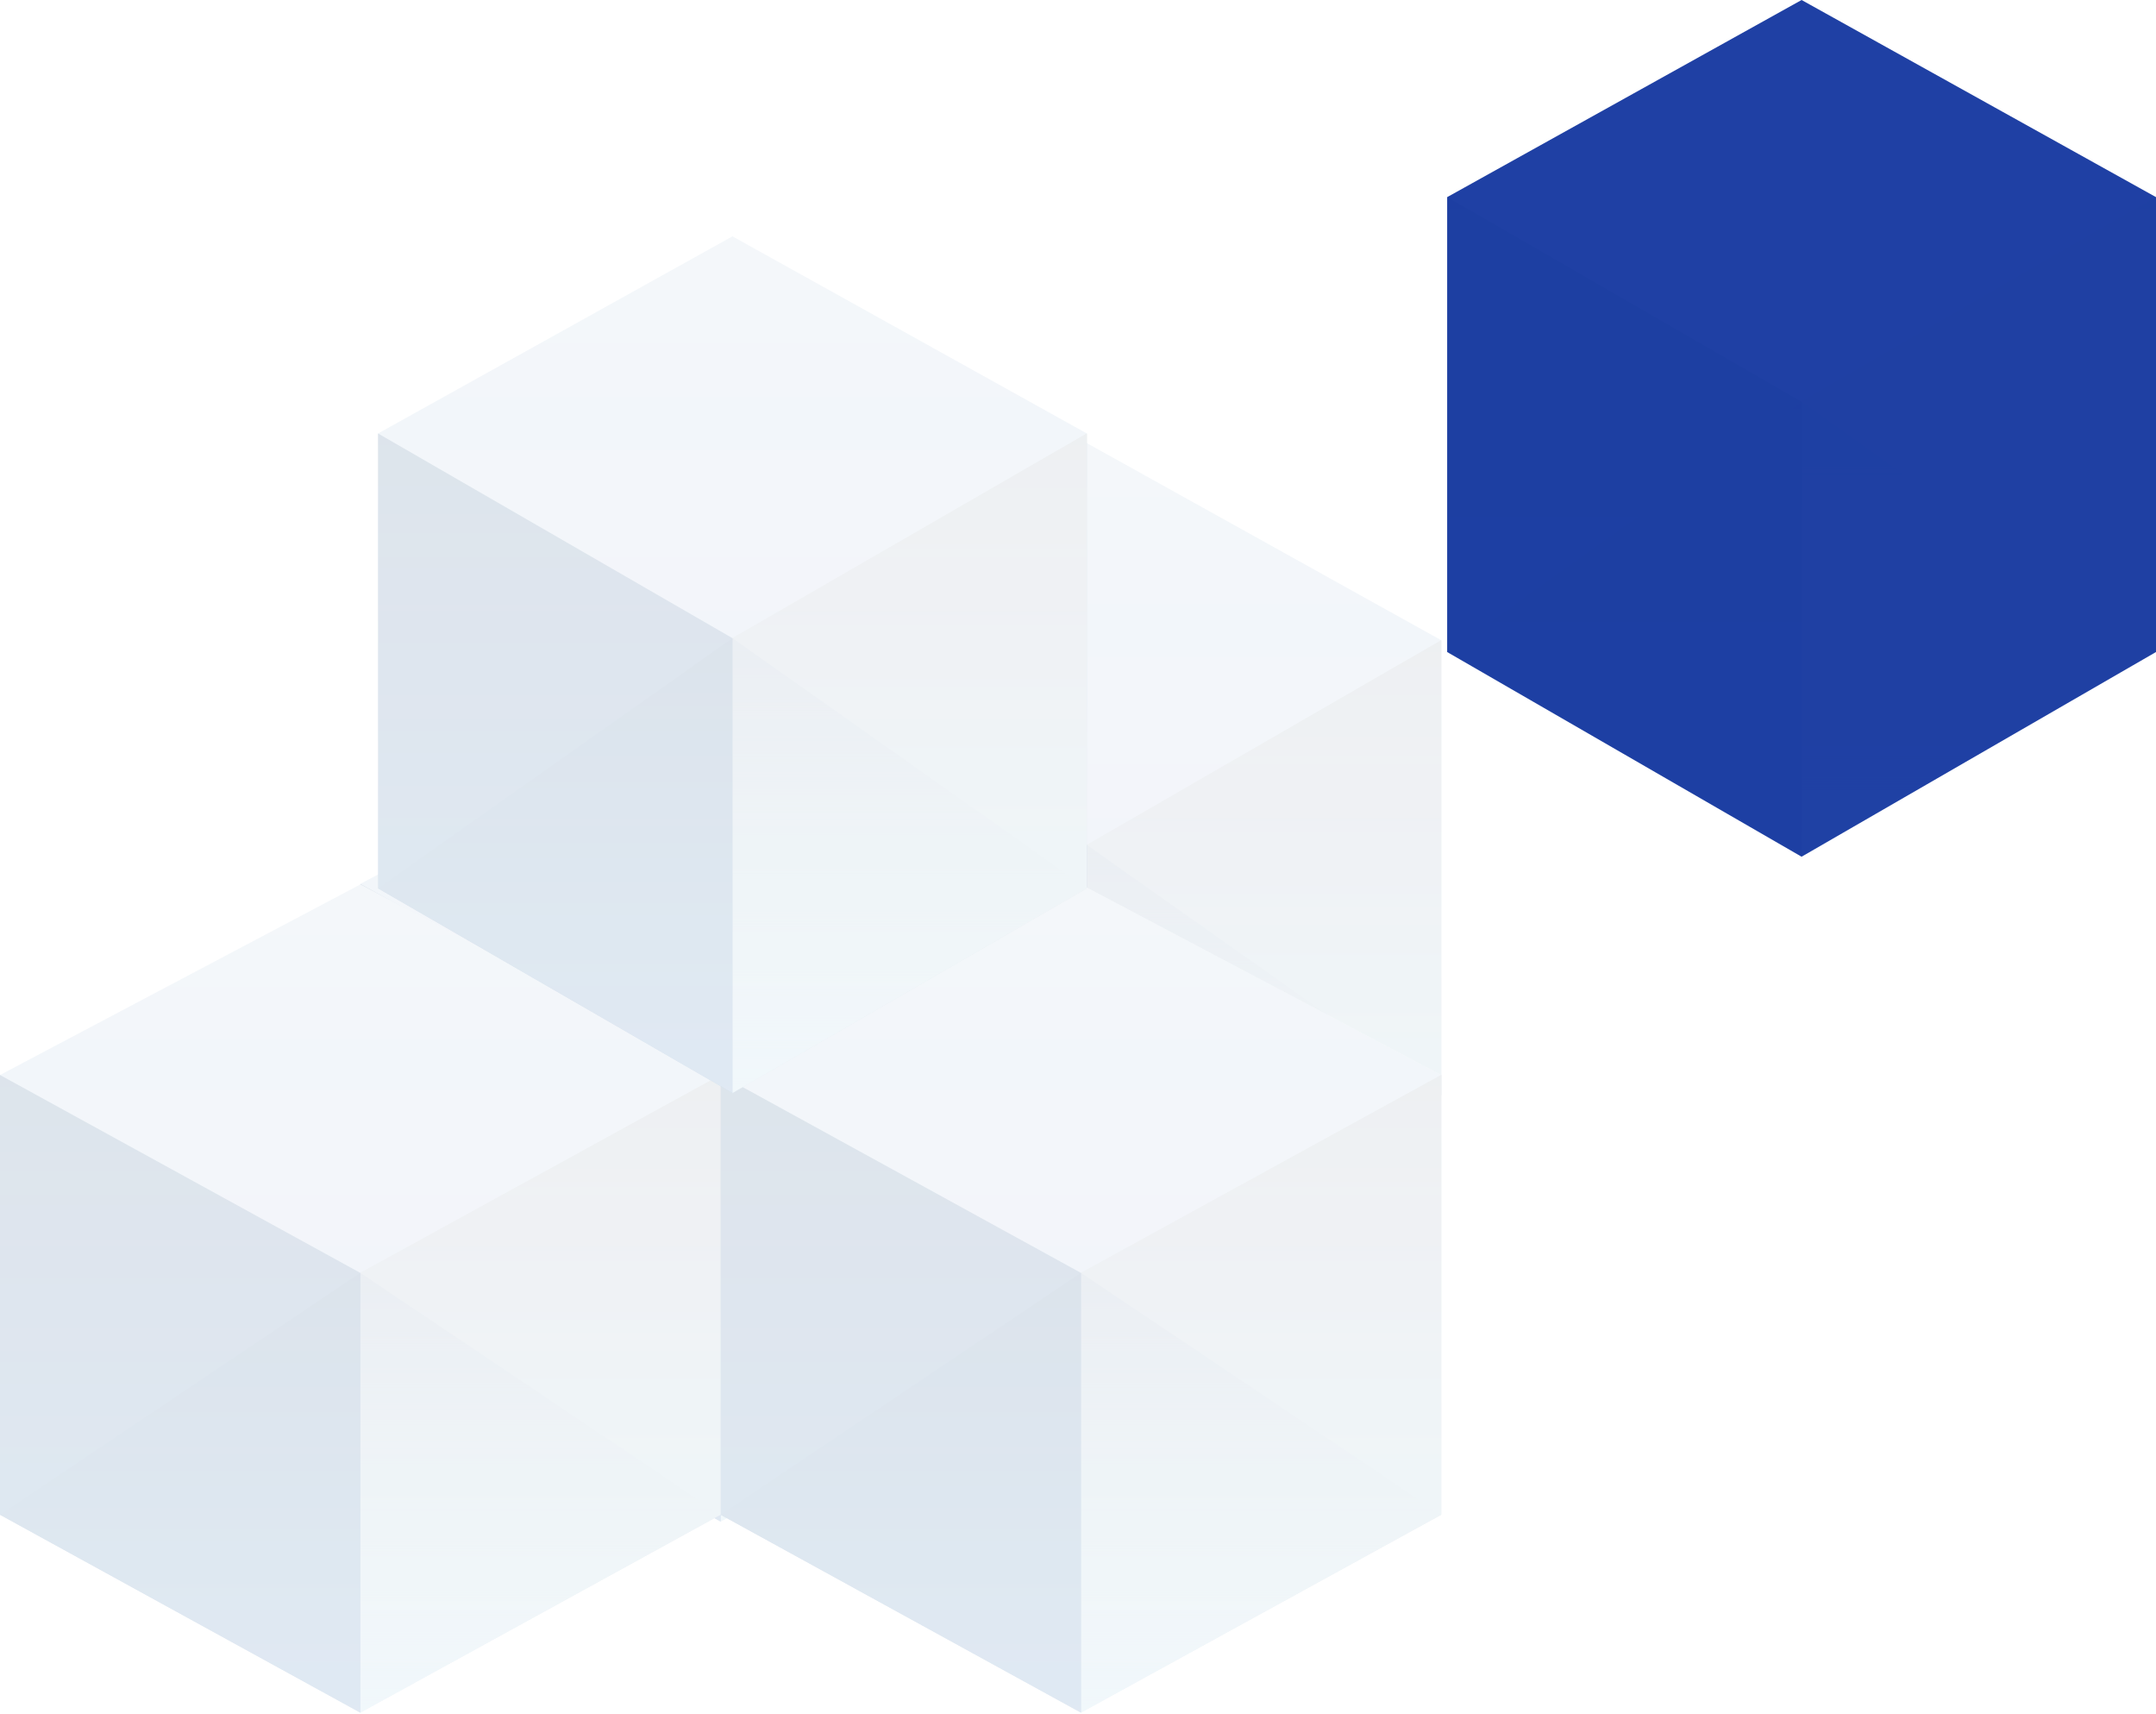
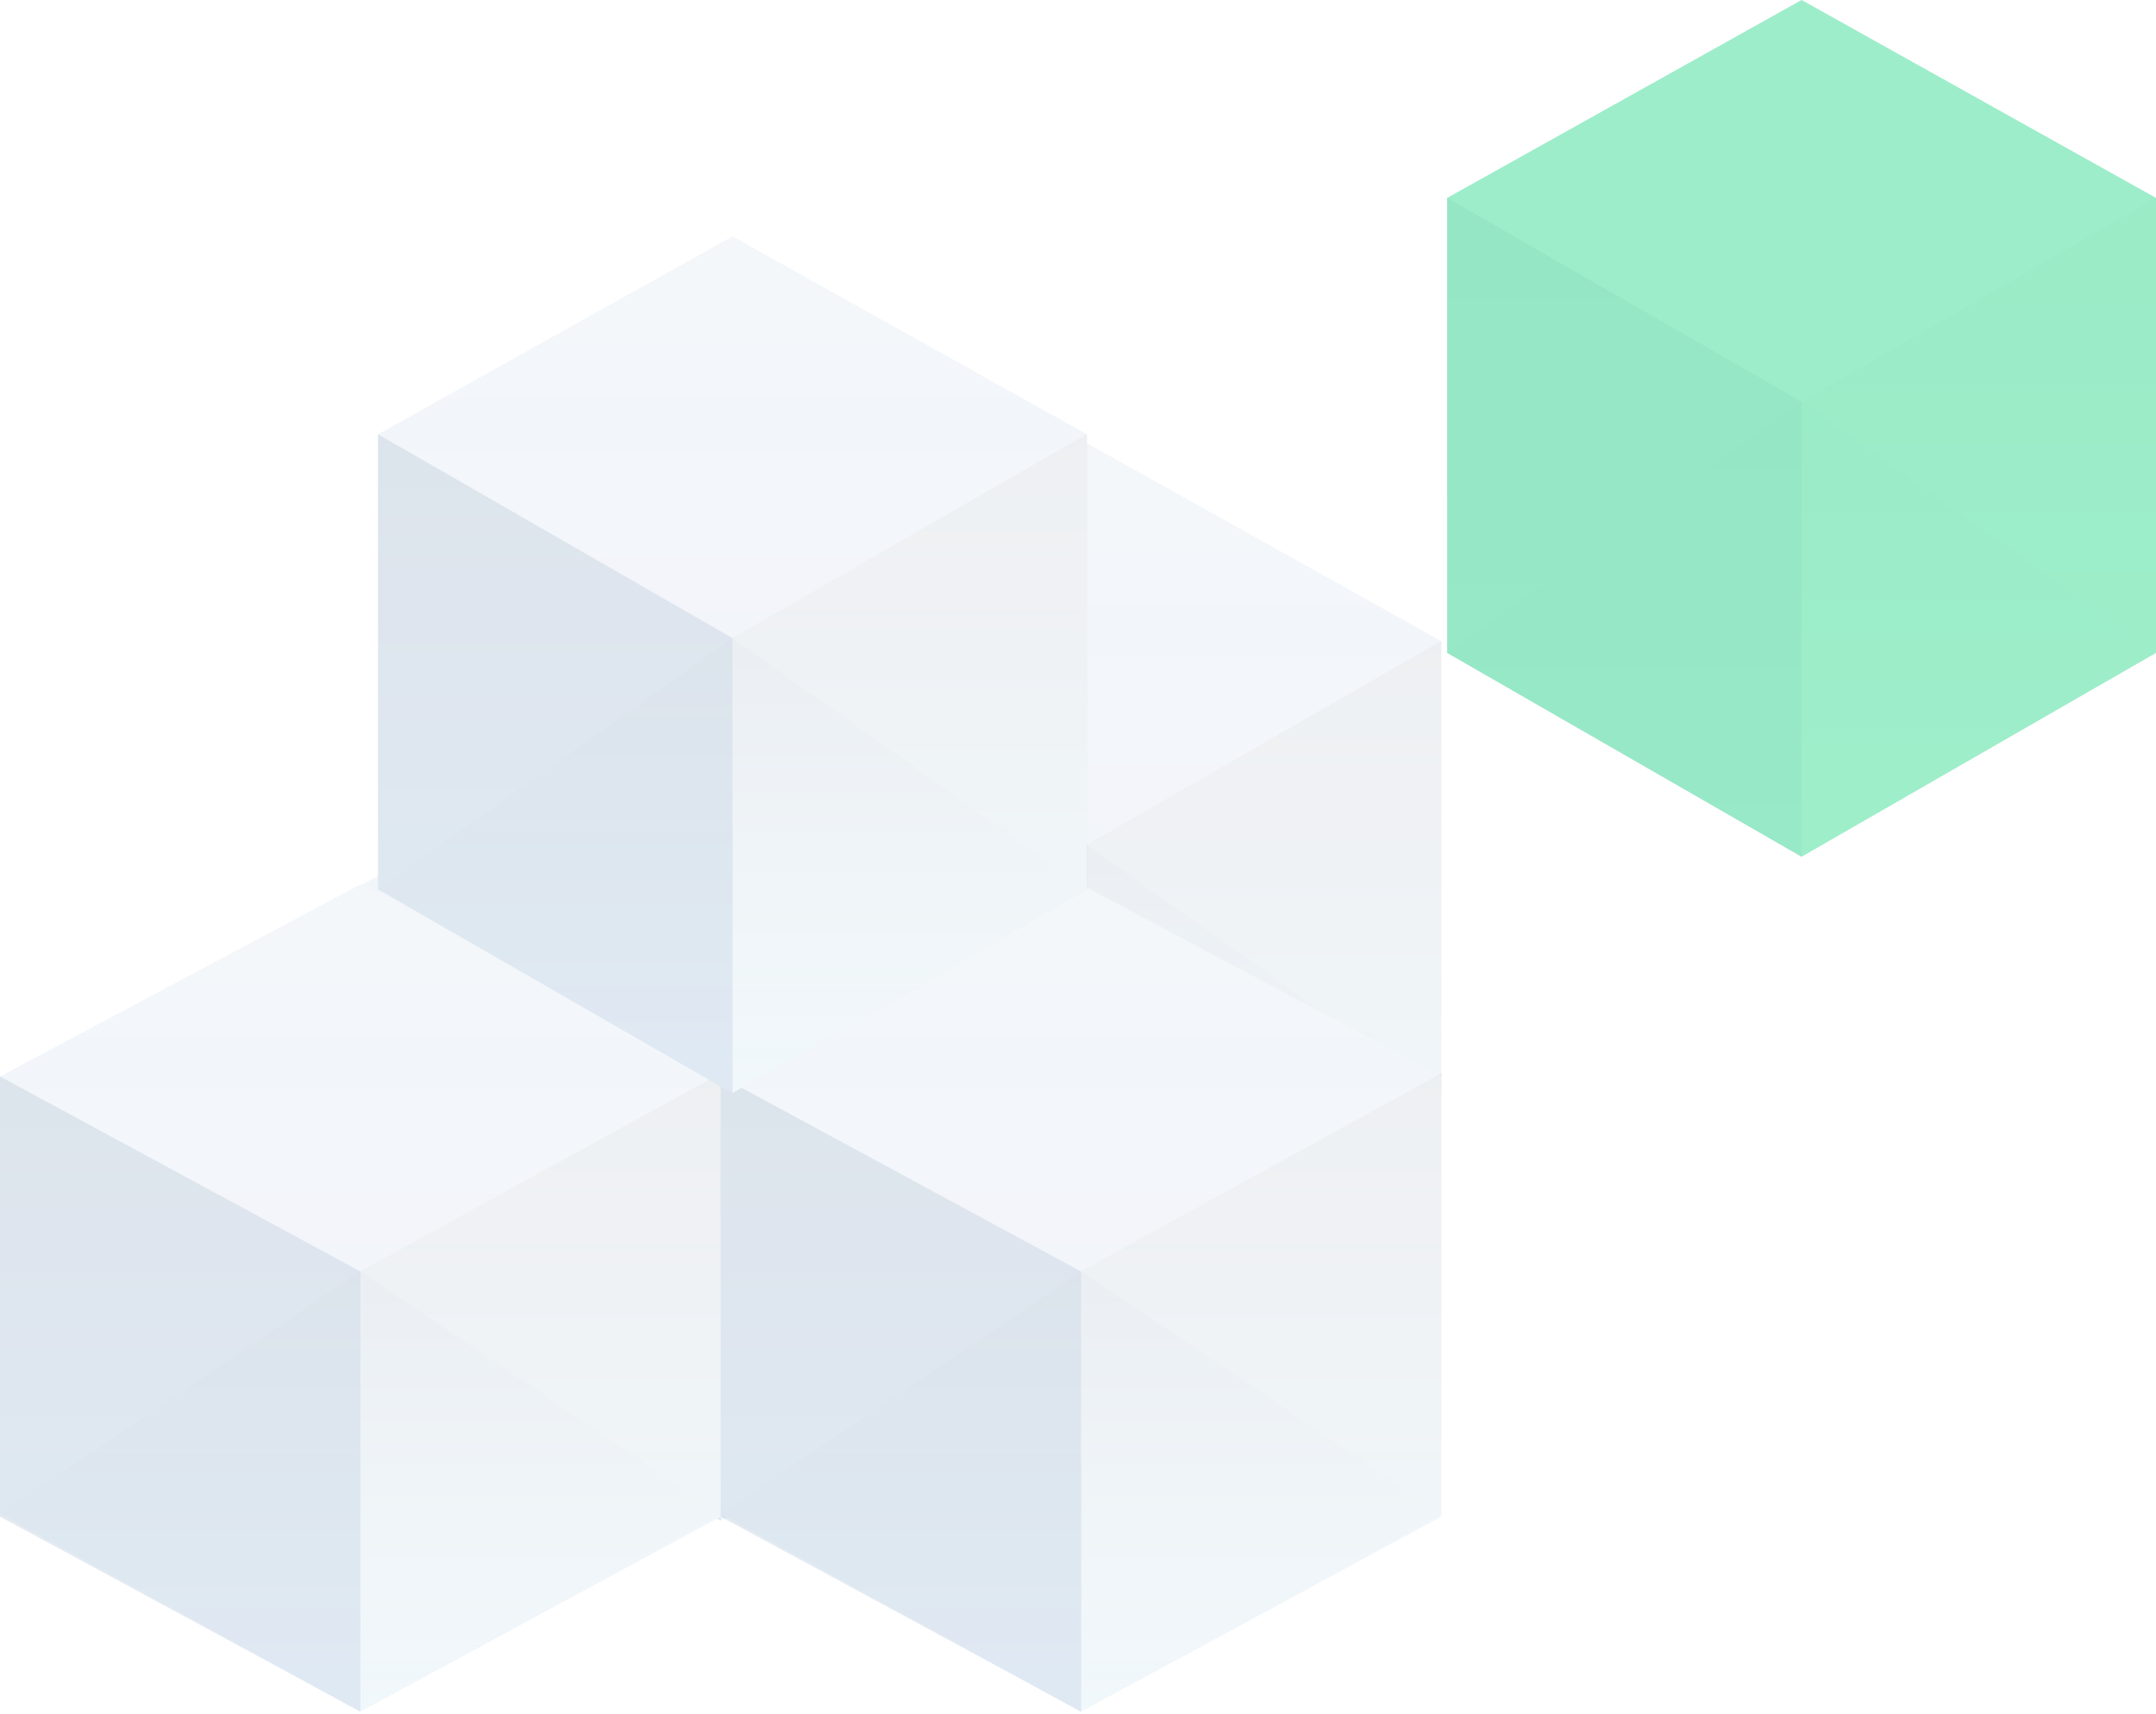
- <svg xmlns="http://www.w3.org/2000/svg" height="58" viewBox="0 0 73 58" width="73">
-   <linearGradient id="a" x1="50%" x2="50%" y1="0%" y2="100%">
+ <svg xmlns="http://www.w3.org/2000/svg" xmlns:xlink="http://www.w3.org/1999/xlink" enable-background="new 0 0 73 58" viewBox="0 0 73 58">
+   <linearGradient id="a">
    <stop offset="0" stop-color="#fff" />
    <stop offset="1" stop-color="#f7fbff" />
  </linearGradient>
-   <linearGradient id="b" x1="50%" x2="50%" y1="0%" y2="100%">
+   <linearGradient id="b" gradientTransform="matrix(24 0 0 -29 6598.2 12219.805)" gradientUnits="userSpaceOnUse" x1="-274.425" x2="-274.425" xlink:href="#a" y1="421.373" y2="420.373" />
+   <linearGradient id="c">
    <stop offset="0" stop-color="#d0deea" />
    <stop offset="1" stop-color="#dae1e8" />
  </linearGradient>
-   <linearGradient id="c" x1="50%" x2="50%" y1="0%" y2="100%">
+   <linearGradient id="d" gradientTransform="matrix(24 0 0 -29 6598.2 12219.805)" gradientUnits="userSpaceOnUse" x1="-274.425" x2="-274.425" xlink:href="#c" y1="421.373" y2="420.373" />
+   <linearGradient id="e">
    <stop offset="0" stop-color="#bdc2c8" />
    <stop offset="1" stop-color="#dcedef" />
  </linearGradient>
-   <linearGradient id="d" x1="50%" x2="50%" y1="0%" y2="100%">
+   <linearGradient id="f" gradientTransform="matrix(12 0 0 -22.3274 3180.6 9324.647)" gradientUnits="userSpaceOnUse" x1="-263.55" x2="-263.55" xlink:href="#e" y1="417.333" y2="416.333" />
+   <linearGradient id="g">
    <stop offset="0" stop-color="#adbbca" stop-opacity=".703" />
    <stop offset="1" stop-color="#e4e8e9" stop-opacity="0" />
  </linearGradient>
-   <linearGradient id="e" x1="50%" x2="50%" y1="0%" y2="100%">
+   <linearGradient id="h" gradientTransform="matrix(12 0 0 -15.3982 3180.6 6318.136)" gradientUnits="userSpaceOnUse" x1="-263.55" x2="-263.55" xlink:href="#g" y1="409.432" y2="408.432" />
+   <linearGradient id="i">
    <stop offset="0" stop-color="#7692ae" />
    <stop offset="1" stop-color="#93b0ce" />
  </linearGradient>
-   <g fill="none" fill-rule="evenodd">
+   <linearGradient id="j" gradientTransform="matrix(-12 0 0 -22.3274 -3678.6 9324.647)" gradientUnits="userSpaceOnUse" x1="-307.05" x2="-307.05" xlink:href="#i" y1="417.333" y2="416.333" />
+   <linearGradient id="k" gradientTransform="matrix(-12 0 0 -15.3982 -3678.6 6318.136)" gradientUnits="userSpaceOnUse" x1="-307.05" x2="-307.05" xlink:href="#i" y1="409.432" y2="408.432" />
+   <linearGradient id="l" gradientTransform="matrix(24.4 0 0 -28.0348 6405.08 11562.6)" gradientUnits="userSpaceOnUse" x1="-262.003" x2="-262.003" xlink:href="#a" y1="412.438" y2="411.438" />
+   <linearGradient id="m" gradientTransform="matrix(24.4 0 0 -28.0348 6405.08 11562.6)" gradientUnits="userSpaceOnUse" x1="-262.003" x2="-262.003" xlink:href="#c" y1="412.438" y2="411.438" />
+   <linearGradient id="n" gradientTransform="matrix(12.2 0 0 -21.5843 3084.24 8818.434)" gradientUnits="userSpaceOnUse" x1="-251.307" x2="-251.307" xlink:href="#e" y1="408.259" y2="407.259" />
+   <linearGradient id="o" gradientTransform="matrix(12.2 0 0 -14.8857 3084.24 5968.724)" gradientUnits="userSpaceOnUse" x1="-251.307" x2="-251.307" xlink:href="#g" y1="400.086" y2="399.086" />
+   <linearGradient id="p" gradientTransform="matrix(-12.2 0 0 -21.5843 -3581.84 8818.434)" gradientUnits="userSpaceOnUse" x1="-294.093" x2="-294.093" xlink:href="#i" y1="408.259" y2="407.259" />
+   <linearGradient id="q" gradientTransform="matrix(-12.2 0 0 -14.8857 -3581.84 5968.724)" gradientUnits="userSpaceOnUse" x1="-294.093" x2="-294.093" xlink:href="#i" y1="400.086" y2="399.086" />
+   <linearGradient id="r" gradientTransform="matrix(24.4 0 0 -28.0348 6702.76 11381.227)" gradientUnits="userSpaceOnUse" x1="-274.203" x2="-274.203" xlink:href="#a" y1="405.968" y2="404.968" />
+   <linearGradient id="s" gradientTransform="matrix(24.4 0 0 -28.0348 6702.76 11381.227)" gradientUnits="userSpaceOnUse" x1="-274.203" x2="-274.203" xlink:href="#c" y1="405.968" y2="404.968" />
+   <linearGradient id="t" gradientTransform="matrix(12.2 0 0 -21.5843 3233.08 8678.793)" gradientUnits="userSpaceOnUse" x1="-263.507" x2="-263.507" xlink:href="#e" y1="401.789" y2="400.789" />
+   <linearGradient id="u" gradientTransform="matrix(12.2 0 0 -14.8857 3233.08 5872.42)" gradientUnits="userSpaceOnUse" x1="-263.507" x2="-263.507" xlink:href="#g" y1="393.617" y2="392.617" />
+   <linearGradient id="v" gradientTransform="matrix(-12.2 0 0 -21.5843 -3730.68 8678.793)" gradientUnits="userSpaceOnUse" x1="-306.293" x2="-306.293" xlink:href="#i" y1="401.789" y2="400.789" />
+   <linearGradient id="w" gradientTransform="matrix(-12.2 0 0 -14.8857 -3730.68 5872.42)" gradientUnits="userSpaceOnUse" x1="-306.293" x2="-306.293" xlink:href="#i" y1="393.617" y2="392.617" />
+   <linearGradient id="x" gradientTransform="matrix(24.4 0 0 -28.0348 6107.4 11381.227)" gradientUnits="userSpaceOnUse" x1="-249.803" x2="-249.803" xlink:href="#a" y1="405.968" y2="404.968" />
+   <linearGradient id="y" gradientTransform="matrix(24.4 0 0 -28.0348 6107.4 11381.227)" gradientUnits="userSpaceOnUse" x1="-249.803" x2="-249.803" xlink:href="#c" y1="405.968" y2="404.968" />
+   <linearGradient id="z" gradientTransform="matrix(12.2 0 0 -21.5843 2935.4 8678.793)" gradientUnits="userSpaceOnUse" x1="-239.107" x2="-239.107" xlink:href="#e" y1="401.789" y2="400.789" />
+   <linearGradient id="A" gradientTransform="matrix(12.2 0 0 -14.8857 2935.4 5872.42)" gradientUnits="userSpaceOnUse" x1="-239.107" x2="-239.107" xlink:href="#g" y1="393.617" y2="392.617" />
+   <linearGradient id="B" gradientTransform="matrix(-12.2 0 0 -21.5843 -3433 8678.793)" gradientUnits="userSpaceOnUse" x1="-281.893" x2="-281.893" xlink:href="#i" y1="401.789" y2="400.789" />
+   <linearGradient id="C" gradientTransform="matrix(-12.2 0 0 -14.8857 -3433 5872.42)" gradientUnits="userSpaceOnUse" x1="-281.893" x2="-281.893" xlink:href="#i" y1="393.617" y2="392.617" />
+   <linearGradient id="D" gradientTransform="matrix(24 0 0 -29 6310.2 12422.805)" gradientUnits="userSpaceOnUse" x1="-262.425" x2="-262.425" xlink:href="#a" y1="428.373" y2="427.373" />
+   <linearGradient id="E" gradientTransform="matrix(24 0 0 -29 6310.2 12422.805)" gradientUnits="userSpaceOnUse" x1="-262.425" x2="-262.425" xlink:href="#c" y1="428.373" y2="427.373" />
+   <linearGradient id="F" gradientTransform="matrix(12 0 0 -22.3274 3036.6 9480.939)" gradientUnits="userSpaceOnUse" x1="-251.55" x2="-251.55" xlink:href="#e" y1="424.333" y2="423.333" />
+   <linearGradient id="G" gradientTransform="matrix(12 0 0 -15.3982 3036.6 6425.923)" gradientUnits="userSpaceOnUse" x1="-251.55" x2="-251.55" xlink:href="#g" y1="416.432" y2="415.432" />
+   <linearGradient id="H" gradientTransform="matrix(-12 0 0 -22.3274 -3534.6 9480.939)" gradientUnits="userSpaceOnUse" x1="-295.05" x2="-295.05" xlink:href="#i" y1="424.333" y2="423.333" />
+   <linearGradient id="I" gradientTransform="matrix(-12 0 0 -15.3982 -3534.6 6425.923)" gradientUnits="userSpaceOnUse" x1="-295.05" x2="-295.05" xlink:href="#i" y1="416.432" y2="415.432" />
+   <linearGradient id="J" gradientTransform="matrix(24 0 0 -29 7179 12654.805)" gradientUnits="userSpaceOnUse" x1="-298.625" x2="-298.625" xlink:href="#c" y1="436.373" y2="435.373" />
+   <linearGradient id="K" gradientTransform="matrix(12 0 0 -22.3274 3471 9659.559)" gradientUnits="userSpaceOnUse" x1="-287.75" x2="-287.75" xlink:href="#e" y1="432.333" y2="431.333" />
+   <linearGradient id="L" gradientTransform="matrix(12 0 0 -15.3982 3471 6549.109)" gradientUnits="userSpaceOnUse" x1="-287.75" x2="-287.75" xlink:href="#g" y1="424.432" y2="423.432" />
+   <linearGradient id="M" gradientTransform="matrix(-12 0 0 -22.3274 -3969 9659.559)" gradientUnits="userSpaceOnUse" x1="-331.25" x2="-331.25" xlink:href="#i" y1="432.333" y2="431.333" />
+   <linearGradient id="N" gradientTransform="matrix(-12 0 0 -15.3982 -3969 6549.109)" gradientUnits="userSpaceOnUse" x1="-331.25" x2="-331.25" xlink:href="#i" y1="424.432" y2="423.432" />
+   <g clip-rule="evenodd" fill-rule="evenodd">
    <g transform="translate(24.8 15)">
-       <path d="m0 6.673 12-6.673 12 6.673v15.398l-12 6.929-12-6.929z" fill="url(#a)" />
+       <path d="m0 6.7 12-6.7 12 6.7v15.4l-12 6.9-12-6.9z" fill="url(#b)" />
      <g opacity=".237">
-         <path d="m0 6.673 12-6.673 12 6.673v15.398l-12 6.929-12-6.929z" fill="url(#b)" />
-         <path d="m12 13.602 12-6.929v15.398l-12 6.929z" fill="url(#c)" />
-         <path d="m12 13.602 12-6.929v15.398l-12 6.929z" fill="url(#c)" />
-         <path d="m12 13.602 12 8.469-12 6.929z" fill="url(#d)" />
-         <g fill="url(#e)">
-           <path d="m0 13.602 12-6.929v15.398l-12 6.929z" transform="matrix(-1 0 0 1 12 0)" />
-           <path d="m0 13.602 12 8.469-12 6.929z" transform="matrix(-1 0 0 1 12 0)" />
-         </g>
+         <path d="m0 6.7 12-6.7 12 6.7v15.4l-12 6.9-12-6.9z" fill="url(#d)" />
+         <path d="m12 13.6 12-6.9v15.4l-12 6.9z" fill="url(#f)" />
+         <path d="m12 13.6 12-6.9v15.4l-12 6.9z" fill="url(#f)" />
+         <path d="m12 13.6 12 8.5-12 6.9z" fill="url(#h)" />
+         <path d="m12 13.6-12-6.9v15.4l12 6.9z" fill="url(#j)" />
+         <path d="m12 13.6-12 8.5 12 6.9z" fill="url(#k)" />
      </g>
    </g>
    <g transform="translate(12.2 23.46956)">
-       <path d="m0 6.45 12.2-6.45 12.2 6.45v14.886l-12.2 6.699-12.2-6.699z" fill="url(#a)" />
+       <path d="m0 6.5 12.2-6.5 12.2 6.5v14.9l-12.2 6.6-12.2-6.7z" fill="url(#l)" />
      <g opacity=".237">
-         <path d="m0 6.45 12.2-6.45 12.2 6.45v14.886l-12.2 6.699-12.2-6.699z" fill="url(#b)" />
-         <path d="m12.2 13.149 12.2-6.699v14.886l-12.2 6.699z" fill="url(#c)" />
-         <path d="m12.2 13.149 12.2-6.699v14.886l-12.2 6.699z" fill="url(#c)" />
-         <path d="m12.2 13.149 12.2 8.187-12.2 6.699z" fill="url(#d)" />
-         <g fill="url(#e)">
-           <path d="m0 13.149 12.2-6.699v14.886l-12.2 6.699z" transform="matrix(-1 0 0 1 12.2 0)" />
-           <path d="m0 13.149 12.2 8.187-12.2 6.699z" transform="matrix(-1 0 0 1 12.2 0)" />
-         </g>
+         <path d="m0 6.5 12.2-6.5 12.2 6.5v14.9l-12.2 6.6-12.2-6.7z" fill="url(#m)" />
+         <path d="m12.2 13.1 12.2-6.7v14.9l-12.2 6.7z" fill="url(#n)" />
+         <path d="m12.2 13.1 12.2-6.7v14.9l-12.2 6.7z" fill="url(#n)" />
+         <path d="m12.2 13.1 12.2 8.2-12.2 6.7z" fill="url(#o)" />
+         <path d="m12.2 13.1-12.2-6.6v14.9l12.2 6.6z" fill="url(#p)" />
+         <path d="m12.2 13.1-12.2 8.2 12.2 6.7z" fill="url(#q)" />
      </g>
    </g>
    <g transform="translate(24.4 29.93913)">
-       <path d="m0 6.45 12.2-6.45 12.2 6.45v14.886l-12.2 6.699-12.2-6.699z" fill="url(#a)" />
+       <path d="m0 6.5 12.2-6.5 12.2 6.5v14.9l-12.2 6.6-12.2-6.7z" fill="url(#r)" />
      <g opacity=".237">
-         <path d="m0 6.45 12.2-6.45 12.2 6.45v14.886l-12.2 6.699-12.2-6.699z" fill="url(#b)" />
-         <path d="m12.2 13.149 12.2-6.699v14.886l-12.2 6.699z" fill="url(#c)" />
-         <path d="m12.2 13.149 12.2-6.699v14.886l-12.2 6.699z" fill="url(#c)" />
-         <path d="m12.2 13.149 12.2 8.187-12.2 6.699z" fill="url(#d)" />
-         <g fill="url(#e)">
-           <path d="m0 13.149 12.2-6.699v14.886l-12.2 6.699z" transform="matrix(-1 0 0 1 12.2 0)" />
-           <path d="m0 13.149 12.2 8.187-12.2 6.699z" transform="matrix(-1 0 0 1 12.2 0)" />
-         </g>
+         <path d="m0 6.5 12.2-6.5 12.2 6.5v14.9l-12.2 6.6-12.2-6.7z" fill="url(#s)" />
+         <path d="m12.2 13.1 12.2-6.7v14.9l-12.2 6.7z" fill="url(#t)" />
+         <path d="m12.2 13.1 12.2-6.7v14.9l-12.2 6.7z" fill="url(#t)" />
+         <path d="m12.2 13.1 12.2 8.2-12.2 6.7z" fill="url(#u)" />
+         <path d="m12.2 13.1-12.2-6.6v14.9l12.2 6.6z" fill="url(#v)" />
+         <path d="m12.2 13.1-12.2 8.2 12.2 6.7z" fill="url(#w)" />
      </g>
    </g>
    <g transform="translate(0 29.93913)">
-       <path d="m0 6.45 12.2-6.45 12.2 6.45v14.886l-12.2 6.699-12.2-6.699z" fill="url(#a)" />
+       <path d="m0 6.5 12.2-6.5 12.2 6.5v14.9l-12.2 6.6-12.2-6.7z" fill="url(#x)" />
      <g opacity=".237">
-         <path d="m0 6.45 12.2-6.45 12.2 6.45v14.886l-12.2 6.699-12.2-6.699z" fill="url(#b)" />
-         <path d="m12.2 13.149 12.2-6.699v14.886l-12.2 6.699z" fill="url(#c)" />
-         <path d="m12.2 13.149 12.2-6.699v14.886l-12.2 6.699z" fill="url(#c)" />
-         <path d="m12.2 13.149 12.2 8.187-12.2 6.699z" fill="url(#d)" />
-         <g fill="url(#e)">
-           <path d="m0 13.149 12.2-6.699v14.886l-12.2 6.699z" transform="matrix(-1 0 0 1 12.2 0)" />
-           <path d="m0 13.149 12.2 8.187-12.2 6.699z" transform="matrix(-1 0 0 1 12.2 0)" />
-         </g>
+         <path d="m0 6.5 12.2-6.5 12.2 6.5v14.9l-12.2 6.6-12.2-6.7z" fill="url(#y)" />
+         <path d="m12.2 13.1 12.2-6.7v14.9l-12.2 6.7z" fill="url(#z)" />
+         <path d="m12.2 13.1 12.2-6.7v14.9l-12.2 6.7z" fill="url(#z)" />
+         <path d="m12.2 13.1 12.2 8.2-12.2 6.7z" fill="url(#A)" />
+         <path d="m12.2 13.1-12.2-6.6v14.9l12.2 6.6z" fill="url(#B)" />
+         <path d="m12.2 13.1-12.2 8.2 12.2 6.7z" fill="url(#C)" />
      </g>
    </g>
    <g transform="translate(12.8 8)">
-       <path d="m0 6.673 12-6.673 12 6.673v15.398l-12 6.929-12-6.929z" fill="url(#a)" />
+       <path d="m0 6.7 12-6.7 12 6.7v15.4l-12 6.9-12-6.9z" fill="url(#D)" />
      <g opacity=".237">
-         <path d="m0 6.673 12-6.673 12 6.673v15.398l-12 6.929-12-6.929z" fill="url(#b)" />
-         <path d="m12 13.602 12-6.929v15.398l-12 6.929z" fill="url(#c)" />
-         <path d="m12 13.602 12-6.929v15.398l-12 6.929z" fill="url(#c)" />
-         <path d="m12 13.602 12 8.469-12 6.929z" fill="url(#d)" />
-         <g fill="url(#e)">
-           <path d="m0 13.602 12-6.929v15.398l-12 6.929z" transform="matrix(-1 0 0 1 12 0)" />
-           <path d="m0 13.602 12 8.469-12 6.929z" transform="matrix(-1 0 0 1 12 0)" />
-         </g>
+         <path d="m0 6.7 12-6.7 12 6.7v15.4l-12 6.9-12-6.9z" fill="url(#E)" />
+         <path d="m12 13.6 12-6.9v15.4l-12 6.9z" fill="url(#F)" />
+         <path d="m12 13.6 12-6.9v15.4l-12 6.9z" fill="url(#F)" />
+         <path d="m12 13.6 12 8.5-12 6.9z" fill="url(#G)" />
+         <path d="m12 13.6-12-6.9v15.4l12 6.9z" fill="url(#H)" />
+         <path d="m12 13.6-12 8.5 12 6.9z" fill="url(#I)" />
      </g>
    </g>
    <g transform="translate(49)">
      <g opacity=".237">
-         <path d="m0 6.673 12-6.673 12 6.673v15.398l-12 6.929-12-6.929z" fill="url(#b)" />
-         <path d="m12 13.602 12-6.929v15.398l-12 6.929z" fill="url(#c)" />
-         <path d="m12 13.602 12-6.929v15.398l-12 6.929z" fill="url(#c)" />
-         <path d="m12 13.602 12 8.469-12 6.929z" fill="url(#d)" />
-         <g fill="url(#e)">
-           <path d="m0 13.602 12-6.929v15.398l-12 6.929z" transform="matrix(-1 0 0 1 12 0)" />
-           <path d="m0 13.602 12 8.469-12 6.929z" transform="matrix(-1 0 0 1 12 0)" />
-         </g>
+         <path d="m0 6.7 12-6.7 12 6.7v15.4l-12 6.9-12-6.9z" fill="url(#J)" />
+         <path d="m12 13.6 12-6.9v15.4l-12 6.9z" fill="url(#K)" />
+         <path d="m12 13.6 12-6.9v15.4l-12 6.9z" fill="url(#K)" />
+         <path d="m12 13.6 12 8.5-12 6.9z" fill="url(#L)" />
+         <path d="m12 13.6-12-6.9v15.4l12 6.9z" fill="url(#M)" />
+         <path d="m12 13.6-12 8.5 12 6.9z" fill="url(#N)" />
      </g>
-       <path d="m0 6.673 12-6.673 12 6.673v15.398l-12 6.929-12-6.929z" fill="#082c9a" opacity=".9" />
+       <path d="m0 6.7 12-6.7 12 6.7v15.4l-12 6.9-12-6.9z" fill="#66e6ac" opacity=".61" />
    </g>
  </g>
</svg>
